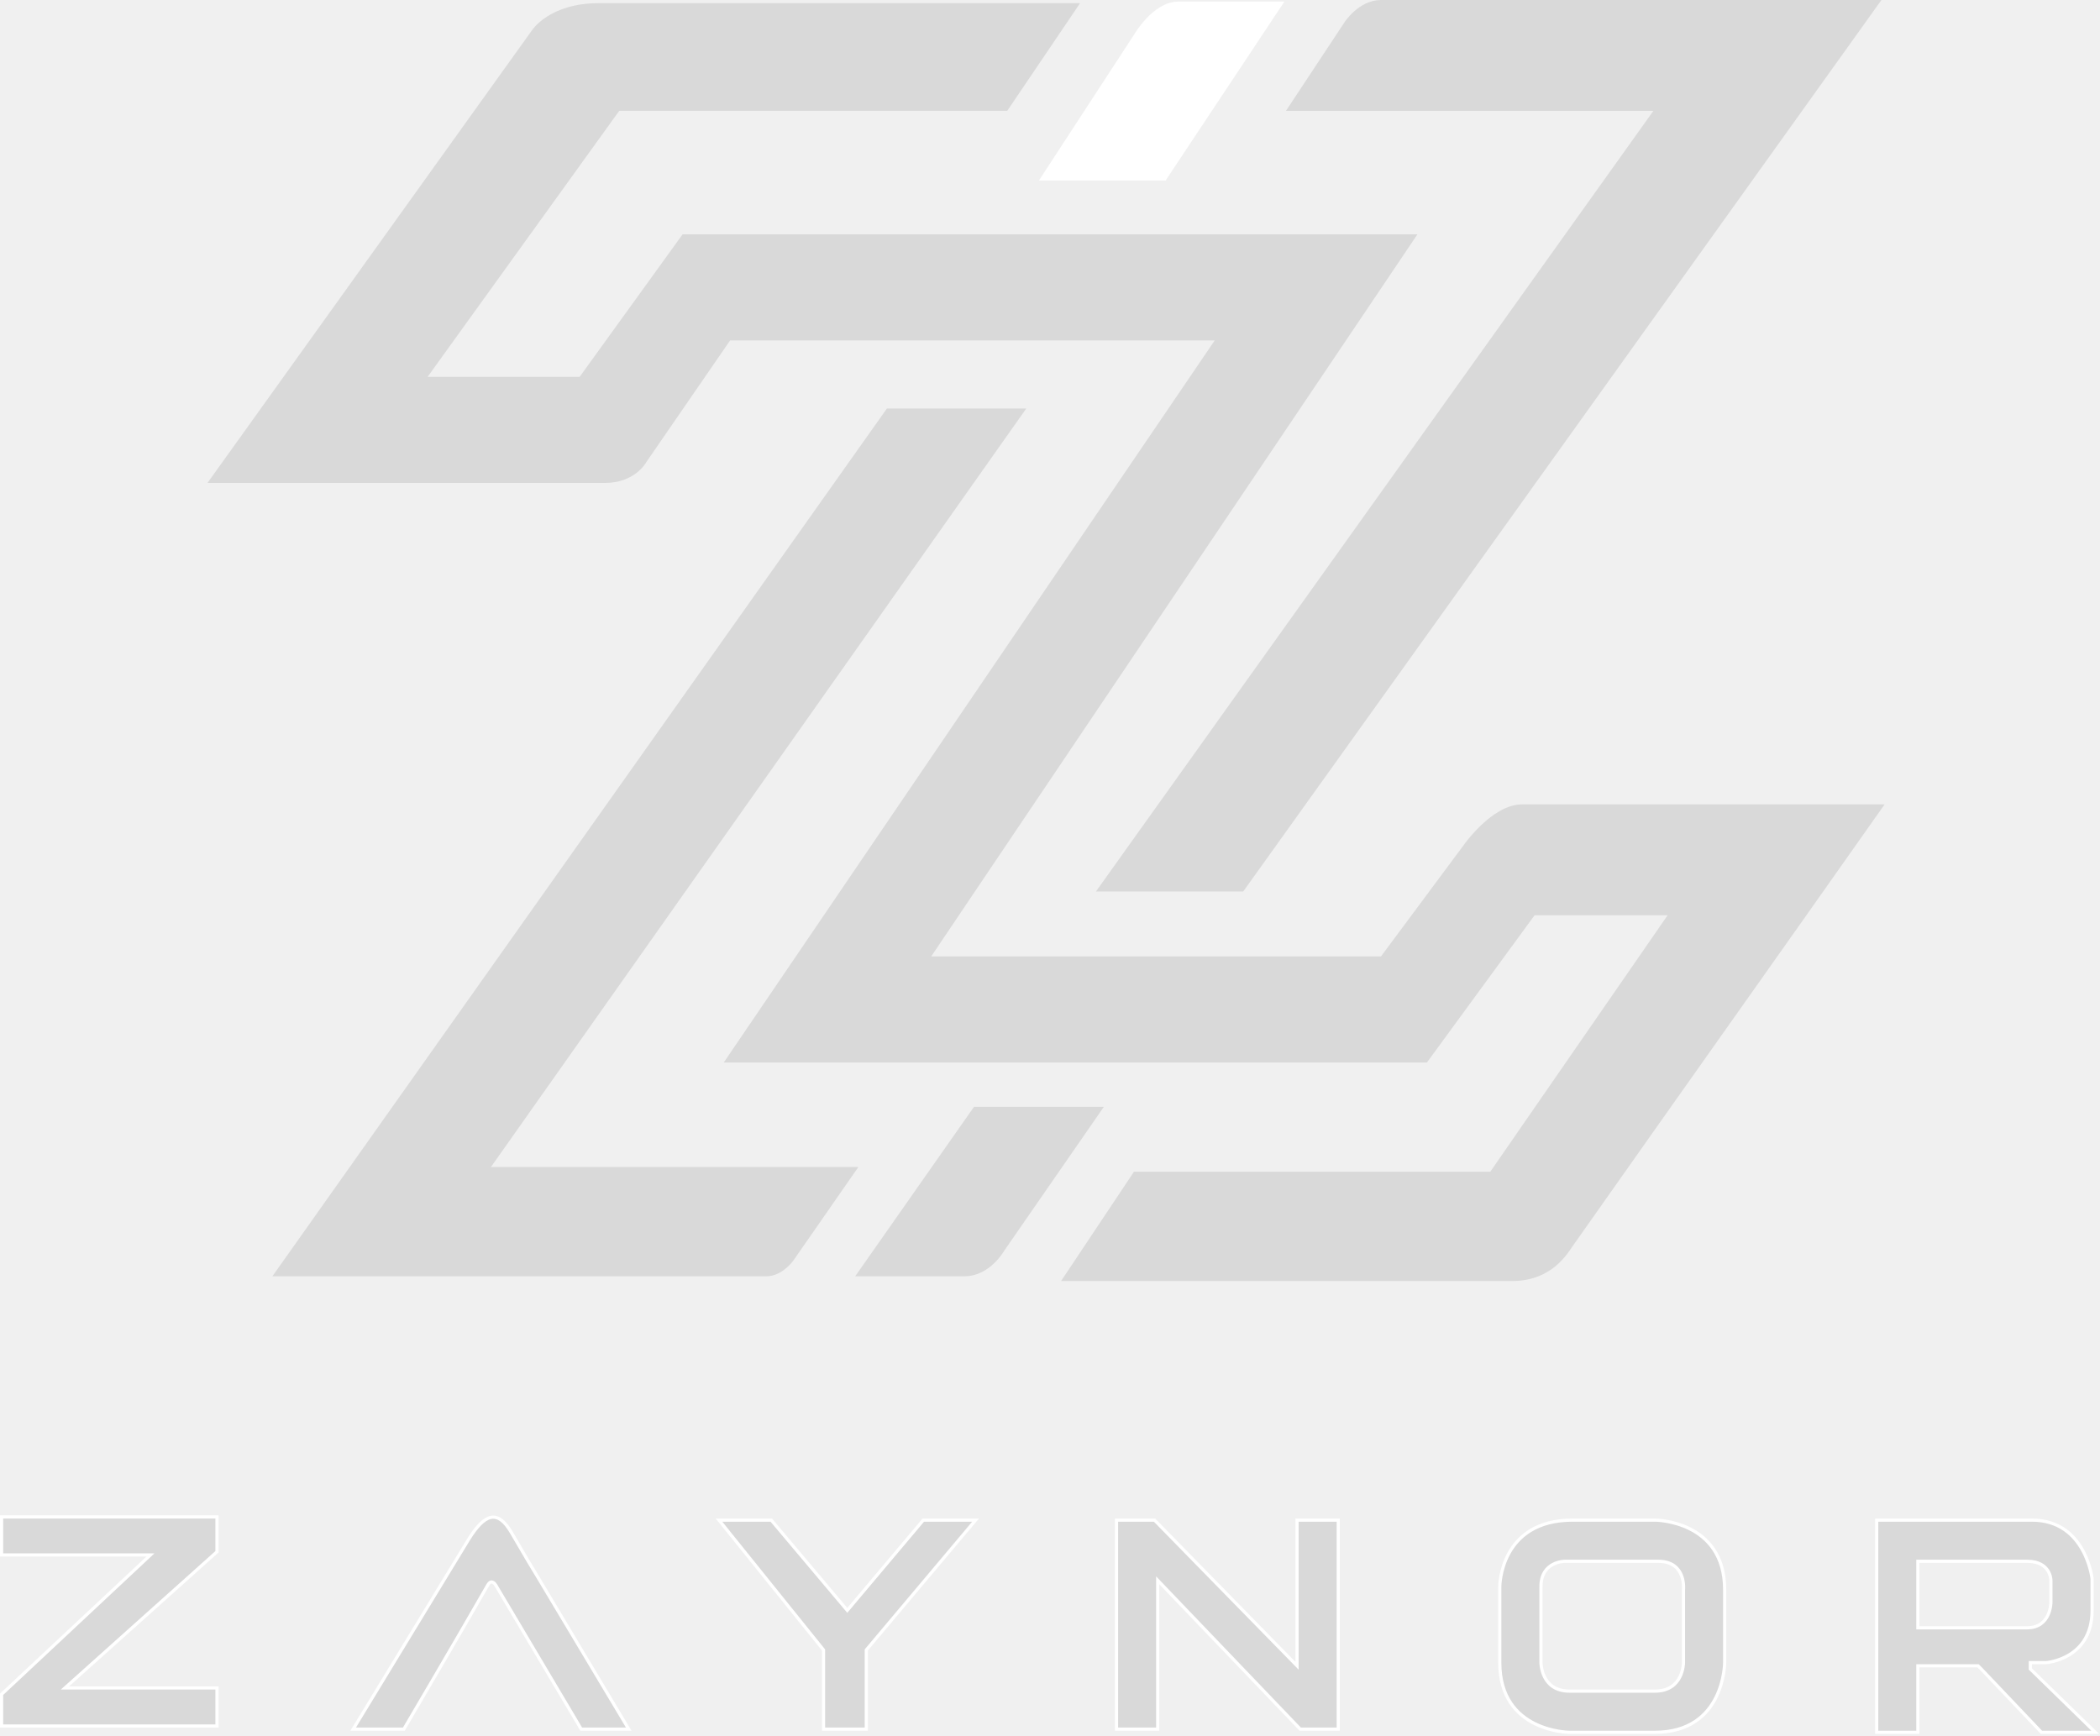
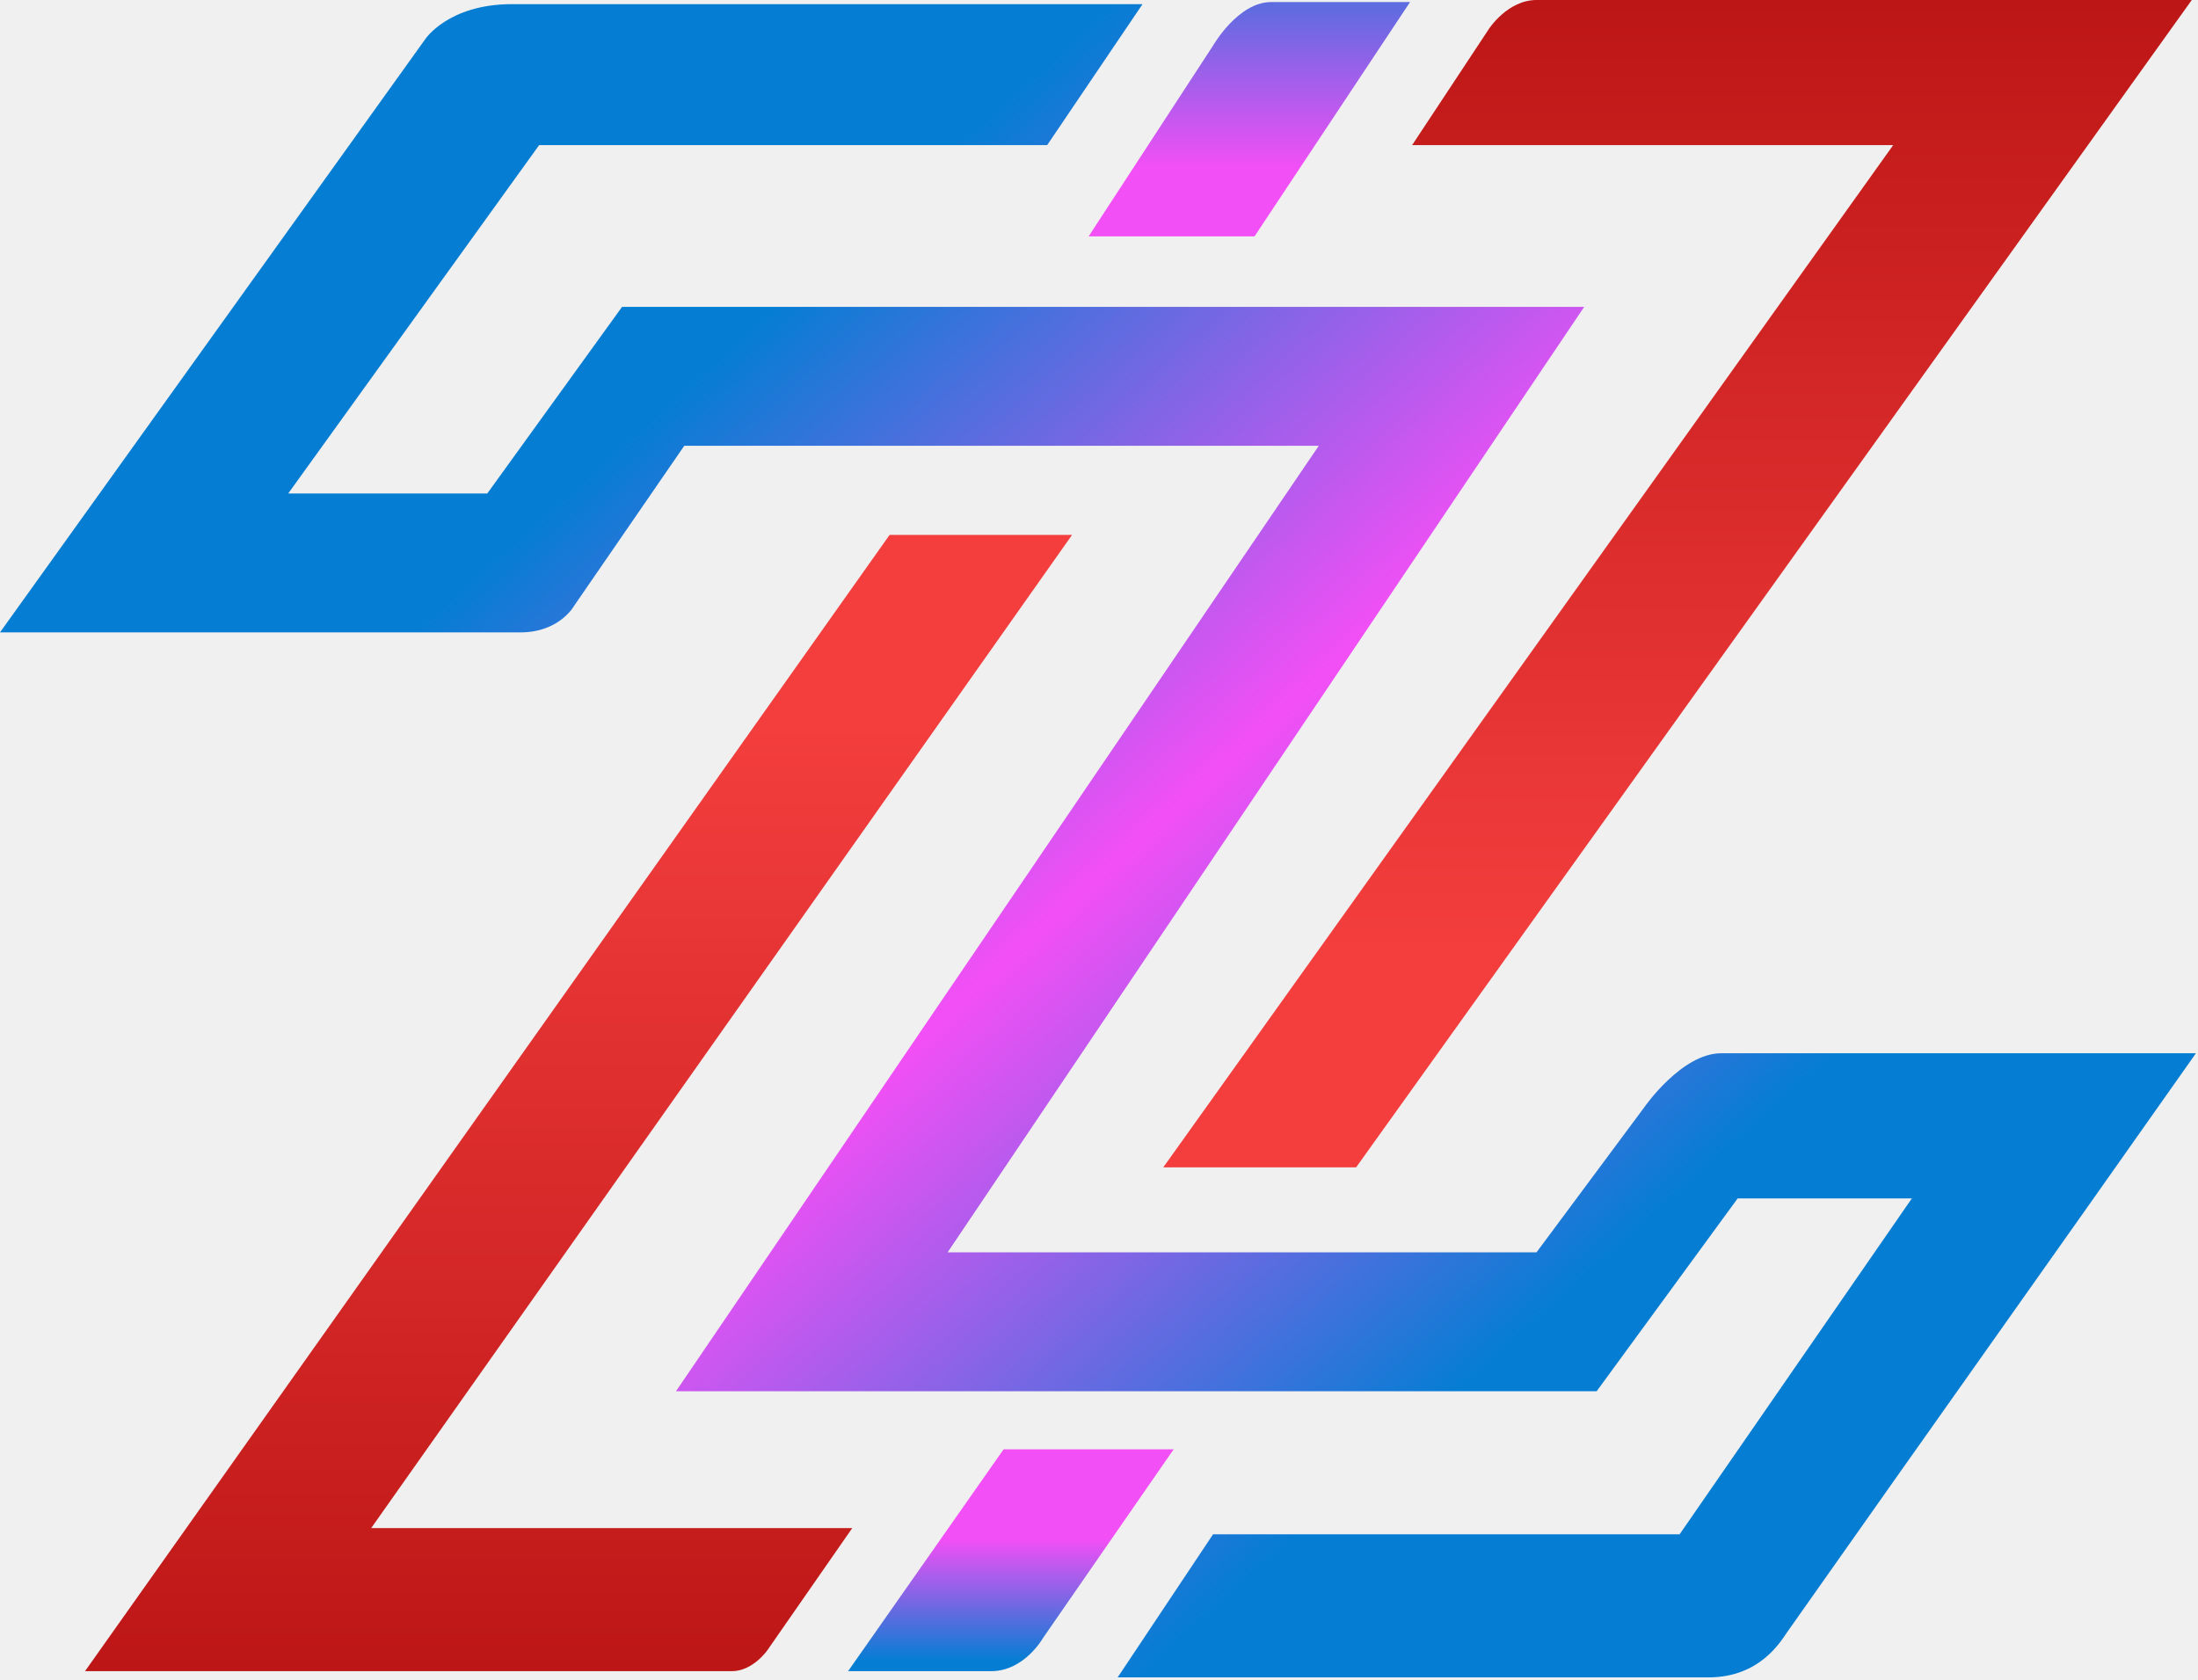
- <svg xmlns="http://www.w3.org/2000/svg" width="663" height="548" viewBox="0 0 663 548" fill="none">
-   <path d="M189 0.997H341L318 34.997H317H209H195.5L135 118.997H183L215.5 73.997H447.5L294 301.997H296H436L462 266.997C462 266.997 471 253.997 480.5 253.997H595C555.128 310.607 535.129 338.654 496.5 393.5C495.023 395.596 490 404.497 477.5 404.497H435.5H397H366H335L358 369.997H470.5L526.5 288.997H484.5L450.5 335.497H296H228.5L383.5 107.497H230.5L204 145.997C204 145.997 200.5 152.497 191 152.497H65.5L168 9.497C168 9.497 173.5 0.997 189 0.997Z" fill="#D9D9D9" />
-   <path d="M324 129H280L86 403H242C247 403 250.5 398 250.5 398L271 368.5H155L324 129Z" fill="#D9D9D9" />
-   <path d="M346 281.501L522 35.001H406L424.5 7.001C424.5 7.001 429 0.001 436 0.001C497.703 -0.001 594 0.001 594 0.001L392.5 281.501H346Z" fill="#D9D9D9" />
-   <path d="M304.5 403H270L307.5 349.5H348.5L317 395C317 395 312.5 403 304.5 403Z" fill="#D9D9D9" />
-   <path d="M368 57.001L405.5 0.5C405.5 0.5 385.083 0.501 372 0.5C364 0.5 358 11.001 358 11.001L328 57.001H368Z" fill="white" />
-   <path d="M68.5 479H0.5V491H47.5L0.5 535V545H68.5V533H20.5L68.5 490V479Z" fill="#D9D9D9" stroke="white" />
-   <path d="M111.5 546.002H127.5C127.5 546.002 144 518.002 154 500.502C155.24 498.331 156.5 500.502 156.5 500.502L183.5 546.002H198.5L169.5 497.502C168.667 496.169 165.9 491.602 161.5 484.002C157.1 476.401 153 478 148 486.002L111.5 546.002Z" fill="#D9D9D9" stroke="white" />
-   <path d="M273.5 546H260V521L227 480H243.5L267.5 508.5L291.5 480H308L273.5 521V546Z" fill="#D9D9D9" stroke="white" />
-   <path d="M605.5 526V547H592.5V480C592.5 480 622.364 479.999 641.5 480C658.5 480 660.5 498.5 660.5 498.5V508.5C660.5 524 646 525 646 525H641V527L661.5 547H644.5L625.5 527L624.5 526H605.5ZM605.5 493V514H640C647.5 514 647.5 506 647.5 506V499C647.5 499 647.5 493 640 493H605.5Z" fill="#D9D9D9" />
-   <path d="M660.5 508.5C660.5 503.423 660.5 498.5 660.5 498.5C660.5 498.5 658.5 480 641.5 480C622.364 479.999 592.5 480 592.5 480V547H605.5V526H624.5L625.5 527L644.5 547H661.5L641 527V525H646C646 525 660.5 524 660.5 508.5ZM660.5 498.5V508.5M640 514H605.5V493C605.5 493 626.527 493 640 493M605.5 514C605.5 514 625.941 514 640 514M605.5 493H640M640 493C647.5 493 647.5 499 647.5 499V506C647.5 506 647.5 514 640 514" stroke="white" />
-   <path d="M352.5 546H365.5V503V499L410.5 546H422.5V480H409.5V526L364.5 480H352.5V546Z" fill="#D9D9D9" stroke="white" />
-   <path d="M473.5 501C473.5 501 473.5 515.628 473.5 525C473.5 547 495.5 547 495.5 547H522.5C544.5 547 544.5 525 544.5 525V502C544.5 480 522.5 480 522.5 480H496.5C473.5 480 473.5 501 473.5 501ZM486.5 525V501C486.5 493 494 493 494 493C494 493 512.37 493 523.5 493C532.5 493 531.5 502 531.5 502V525C531.5 525 531.5 534 522.5 534H495.5C486.5 534 486.5 525 486.5 525Z" fill="#D9D9D9" />
-   <path d="M486.5 501C486.5 510.373 486.5 525 486.5 525M486.5 501C486.5 493 494 493 494 493C494 493 512.37 493 523.5 493C532.5 493 531.5 502 531.5 502V525C531.5 525 531.5 534 522.5 534M495.5 534C486.5 534 486.5 525 486.5 525V501M495.5 534C504.5 534 511.956 534 522.5 534M495.5 534H522.5M495.5 547C495.5 547 473.5 547 473.5 525C473.5 515.628 473.5 501 473.5 501C473.5 501 473.5 480 496.5 480M495.5 547C495.5 547 511.956 547 522.5 547M495.5 547H522.5M522.5 547C544.5 547 544.5 525 544.5 525M544.5 525C544.5 525 544.5 511.5 544.5 502M544.5 525V502M496.5 480H522.5C522.5 480 544.5 480 544.5 502M522.5 480C522.5 480 505.5 480 496.5 480" stroke="white" />
+ <svg xmlns="http://www.w3.org/2000/svg" width="530" height="405" viewBox="0 0 530 405" fill="none">
+   <path d="M123.5 0.997H275.5L252.5 34.997H251.5H143.5H130L69.5 118.997H117.5L150 73.997H382L228.5 301.997H230.5H370.5L396.5 266.997C396.5 266.997 405.5 253.997 415 253.997H529.5C489.628 310.607 469.629 338.654 431 393.5C429.523 395.596 424.5 404.497 412 404.497H370H331.5H300.5H269.5L292.5 369.997H405L461 288.997H419L385 335.497H230.5H163L318 107.497H165L138.5 145.997C138.5 145.997 135 152.497 125.5 152.497H0L102.5 9.497C102.5 9.497 108 0.997 123.5 0.997Z" fill="url(#paint0_linear_2329_584)" />
+   <path d="M258.5 129H214.5L20.5 403H176.5C181.5 403 185 398 185 398L205.5 368.5H89.5L258.5 129Z" fill="url(#paint1_linear_2329_584)" />
+   <path d="M280.5 281.501L456.5 35.001H340.5L359 7.001C359 7.001 363.5 0.001 370.5 0.001C432.203 -0.001 528.5 0.001 528.5 0.001L327 281.501H280.5Z" fill="url(#paint2_linear_2329_584)" />
+   <path d="M239 403H204.5L242 349.5H283L251.5 395C251.5 395 247 403 239 403Z" fill="url(#paint3_linear_2329_584)" />
+   <path d="M302.5 57.001L340 0.5C340 0.5 319.583 0.501 306.5 0.5C298.5 0.5 292.5 11.001 292.5 11.001L262.5 57.001H302.5Z" fill="url(#paint4_linear_2329_584)" />
+   <defs>
+     <linearGradient id="paint0_linear_2329_584" x1="58.5" y1="-33" x2="461" y2="416.5" gradientUnits="userSpaceOnUse">
+       <stop offset="0.274" stop-color="#057DD3" />
+       <stop offset="0.53" stop-color="#F34FF6" />
+       <stop offset="0.779" stop-color="#057DD3" />
+     </linearGradient>
+     <linearGradient id="paint1_linear_2329_584" x1="139.5" y1="129" x2="139.5" y2="403" gradientUnits="userSpaceOnUse">
+       <stop offset="0.164" stop-color="#F43E3E" />
+       <stop offset="1" stop-color="#BD1616" />
+     </linearGradient>
+     <linearGradient id="paint2_linear_2329_584" x1="404.5" y1="0" x2="404.5" y2="281.501" gradientUnits="userSpaceOnUse">
+       <stop stop-color="#BD1616" />
+       <stop offset="0.817" stop-color="#F43E3E" />
+     </linearGradient>
+     <linearGradient id="paint3_linear_2329_584" x1="243.75" y1="349.5" x2="243.75" y2="403" gradientUnits="userSpaceOnUse">
+       <stop offset="0.404" stop-color="#F34FF6" />
+       <stop offset="0.952" stop-color="#057DD3" />
+       <stop offset="0.981" stop-color="#057DD3" />
+     </linearGradient>
+     <linearGradient id="paint4_linear_2329_584" x1="301" y1="-39" x2="301" y2="113" gradientUnits="userSpaceOnUse">
+       <stop stop-color="#057DD3" />
+       <stop offset="0.111" stop-color="#057DD3" />
+       <stop offset="0.524" stop-color="#F34FF6" />
+     </linearGradient>
+   </defs>
</svg>
